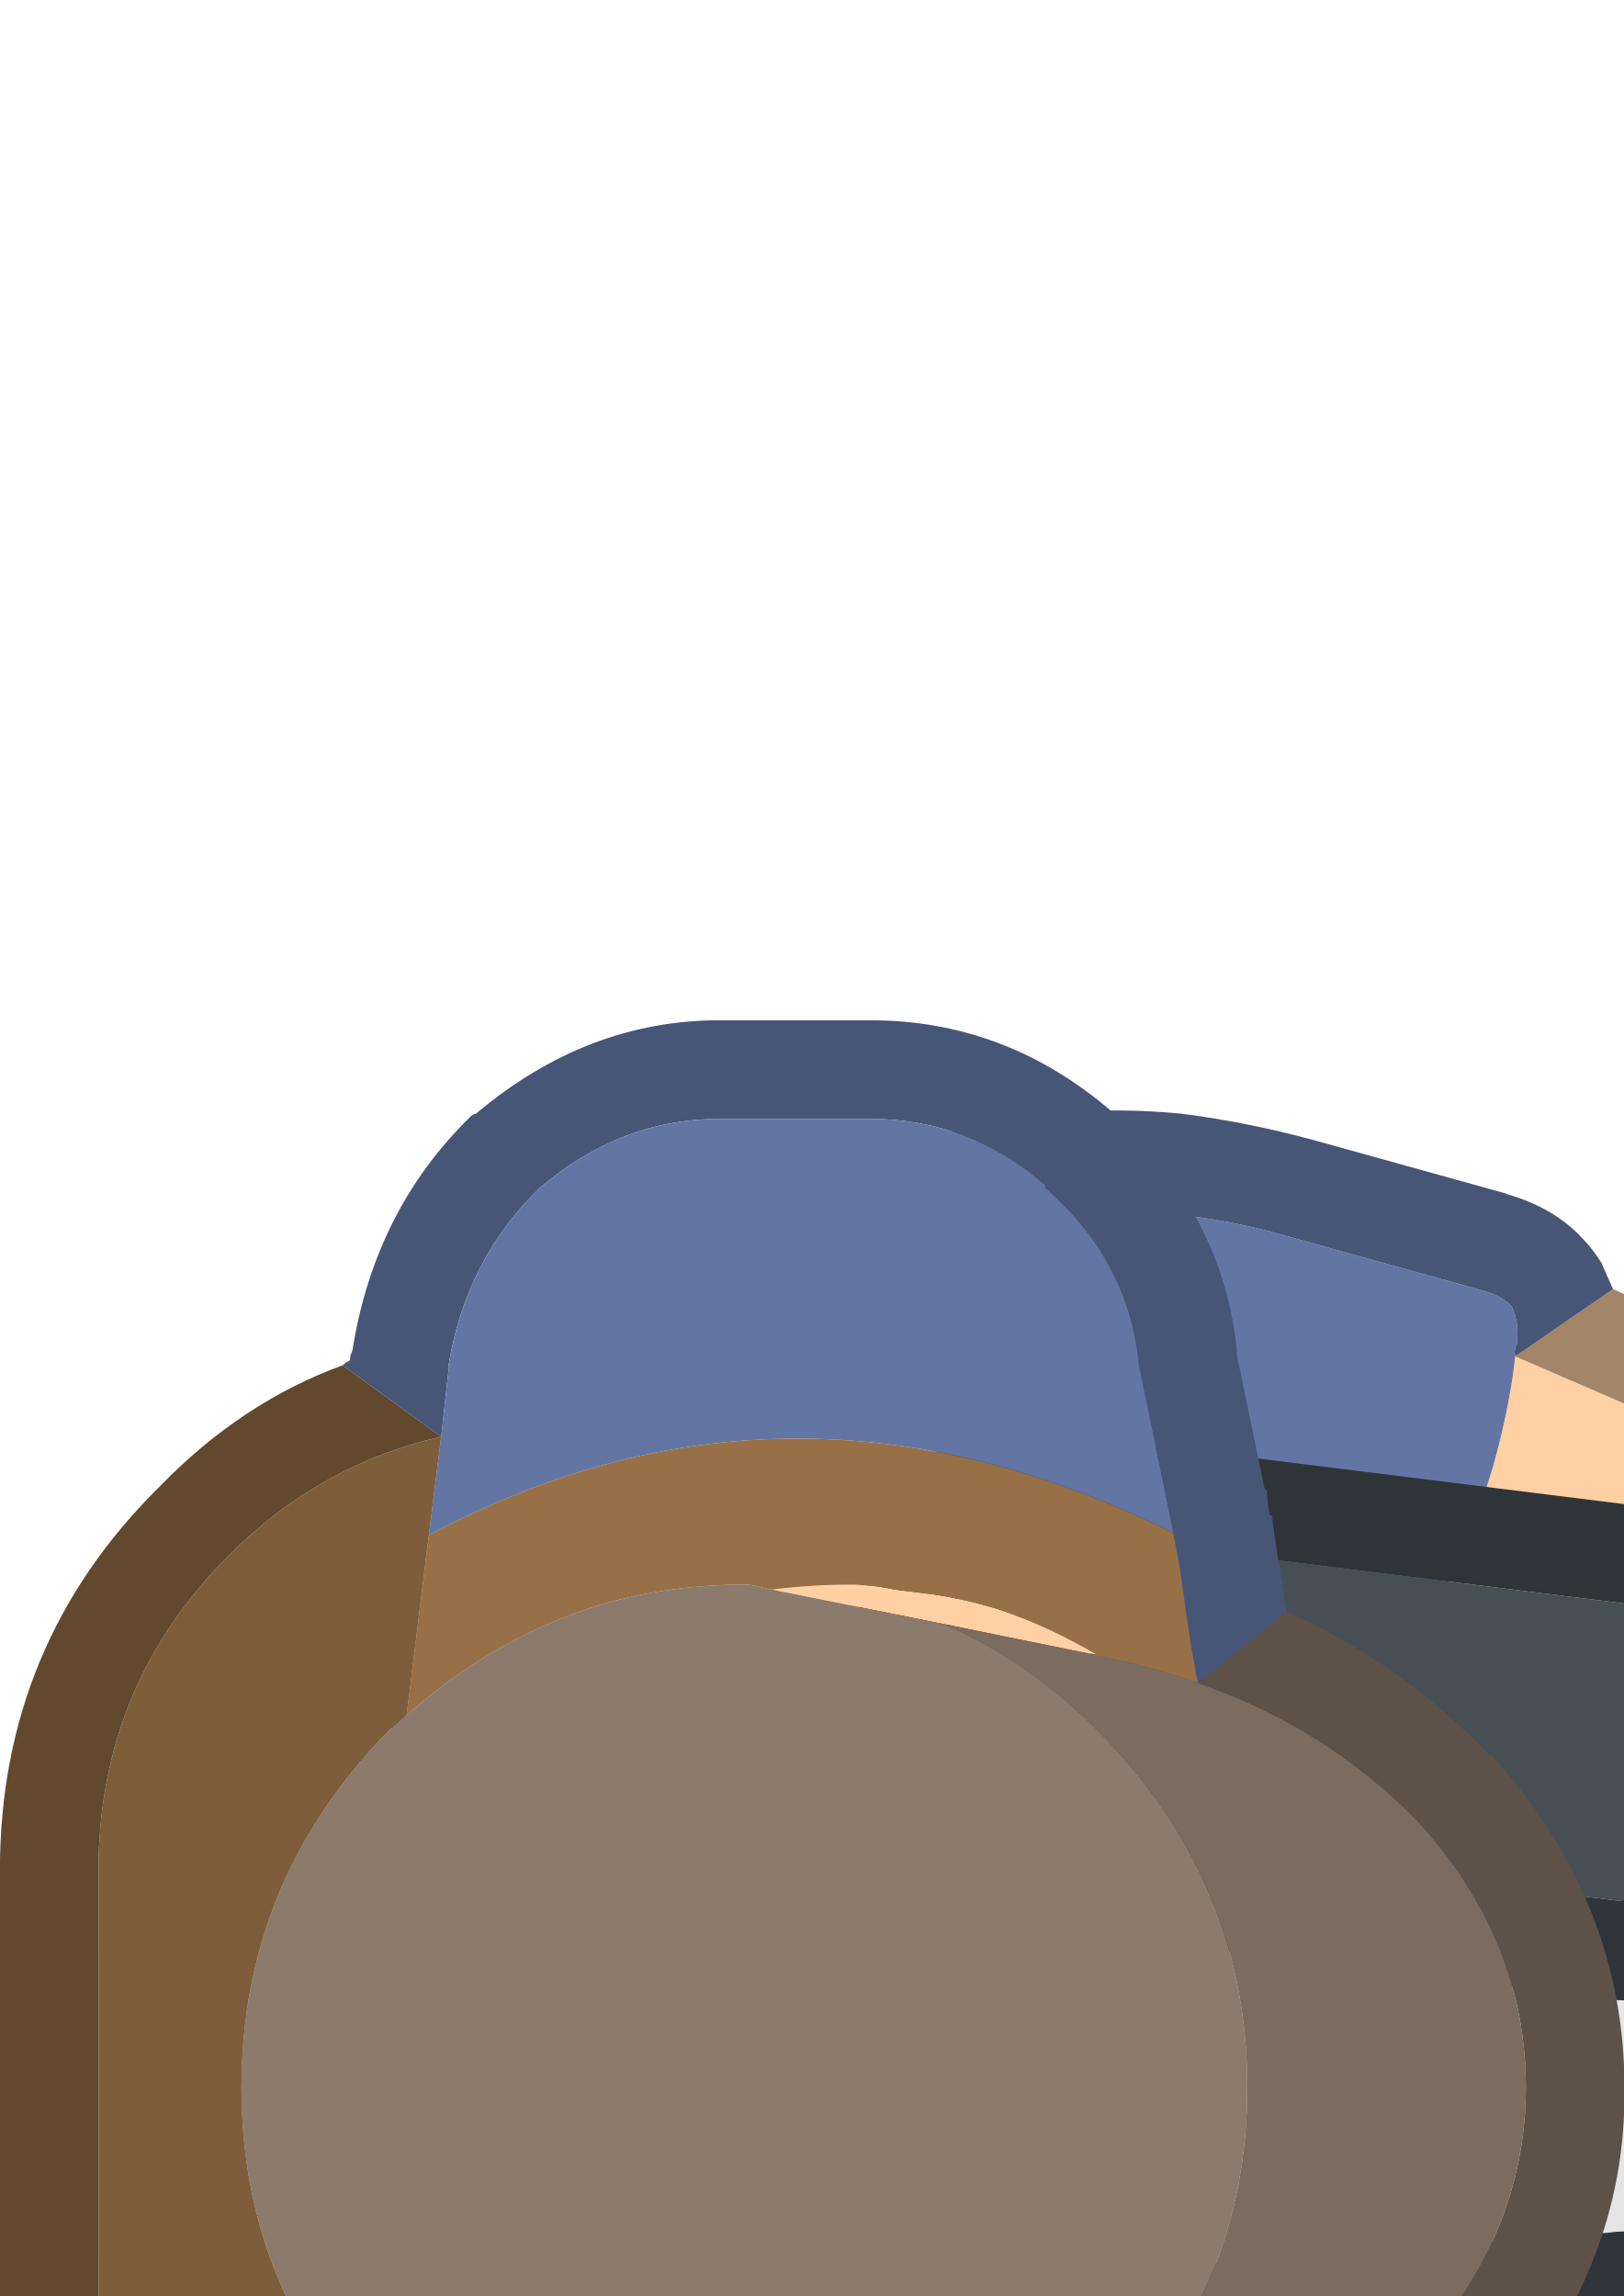
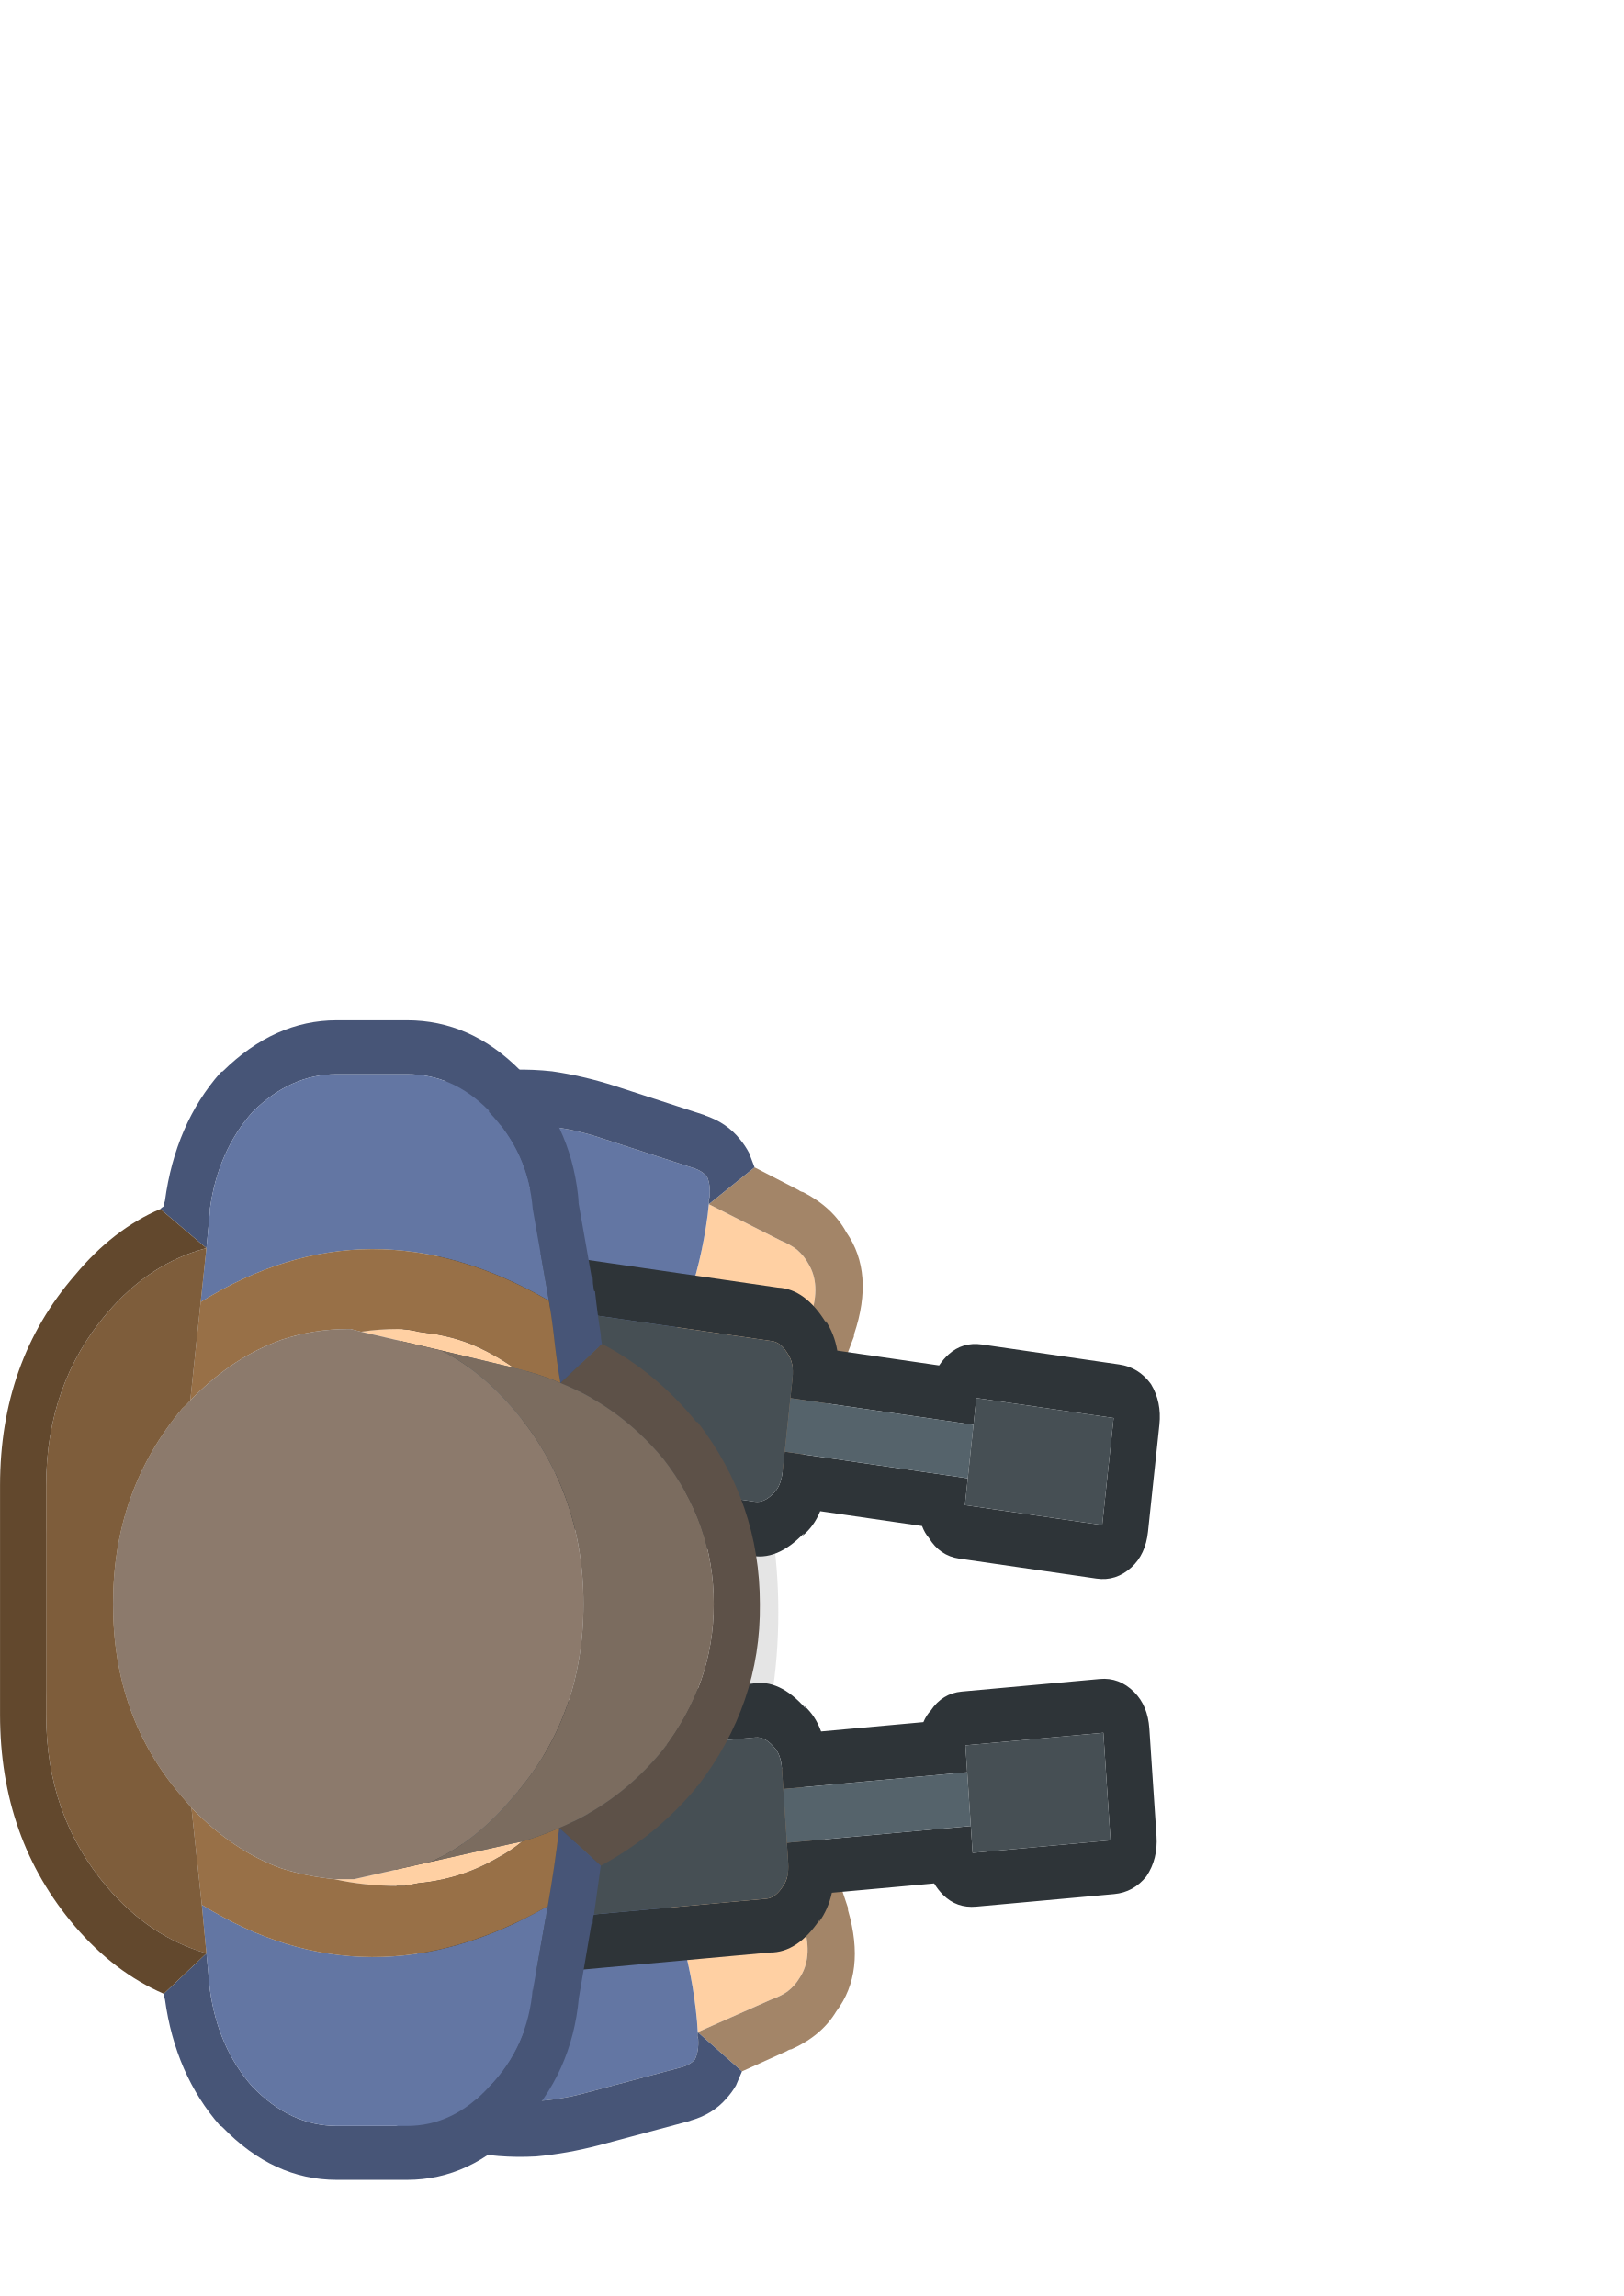
<svg xmlns="http://www.w3.org/2000/svg" width="210mm" height="297mm" viewBox="0 0 210 297" version="1.1" id="svg5992">
  <defs id="defs5989" />
  <g id="layer1">
-     <g id="g5972" transform="matrix(24.10062,0,0,24.09865,47372.987,4188.382)">
+     <g id="g5972" transform="matrix(11.27236,0,0,13.1844,22157.34,2351.241)">
      <g id="g1042">
        <g id="g1076">
          <g id="use5280" transform="matrix(0.2645833,0,0,0.2645833,-2784.85,-362)">
            <path fill="#000000" fill-opacity="0.102" stroke="none" d="m 3102.65,742.6 q -4.65,4.75 -4.65,11.35 0,6.65 4.65,11.3 4.7,4.75 11.3,4.75 6.7,0 11.3,-4.75 4.75,-4.65 4.75,-11.3 0,-6.6 -4.75,-11.35 -4.6,-4.6 -11.3,-4.6 -6.6,0 -11.3,4.6 z" id="path6139" />
          </g>
          <g id="g951" transform="matrix(0.9969737,-0.0777463,0.07773363,0.9969737,6.60287,-153.0072)">
            <g id="use5284" transform="matrix(0.2645833,0,0,0.2645833,-2784.85,-362)">
              <path fill="#ffd0a3" stroke="none" d="m 3127,762.75 -3.25,0.9 q 1.75,3.1 1.85,6.65 0,0.15 0,0.4 l 3.25,-0.95 q 0.45,-0.1 0.75,-0.25 0.35,-0.2 0.55,-0.45 0.65,-0.7 0.35,-1.9 l -0.85,-2.9 q 0,-0.1 -0.05,-0.2 -0.55,-1.85 -2.6,-1.3 z" id="path6129" />
              <path fill="#a38568" stroke="none" d="m 3126.45,760.85 h 0.05 l -2.05,0.55 -0.7,2.25 3.25,-0.9 q 2.05,-0.55 2.6,1.3 0.05,0.1 0.05,0.2 l 0.85,2.9 q 0.3,1.2 -0.35,1.9 -0.2,0.25 -0.55,0.45 -0.3,0.15 -0.75,0.25 l -3.25,0.95 1.8,1.6 2,-0.6 q 0.1,-0.05 0.2,-0.05 1.35,-0.4 2.05,-1.25 1.4,-1.35 0.8,-3.7 0,-0.05 0,-0.1 l -0.85,-2.8 q -0.5,-2.05 -1.85,-2.7 -0.1,-0.05 -0.15,-0.1 -1.2,-0.7 -3.15,-0.15 z" id="path6131" />
              <path fill="#6376a3" stroke="none" d="m 3118.25,769.95 q -1.1,1.1 -2.6,1.1 h -2.25 q -0.4,0 -0.75,-0.05 2.5,1.65 5.6,1.7 1.2,0.05 2.45,-0.15 l 4.05,-0.6 q 0.4,-0.05 0.65,-0.25 0.2,-0.3 0.2,-0.75 -0.05,-0.1 0,-0.25 0,-0.25 0,-0.4 -0.1,-3.55 -1.85,-6.65 h -0.05 q -0.1,-0.15 -0.1,-0.3 -0.2,-0.3 -0.6,-0.45 -0.3,-0.15 -0.65,0.05 l -2,0.55 q -0.1,0.8 -0.25,1.6 l -0.45,2.2 q -0.15,1.55 -1.4,2.65 z" id="path6133" />
              <path fill="#475577" stroke="none" d="m 3118.4,763.25 q -0.1,0.4 -0.15,0.8 -0.05,0.35 -0.1,0.7 v -0.05 l -0.45,2.2 q -0.05,0.1 -0.05,0.2 -0.1,0.8 -0.7,1.35 -0.05,0.05 -0.1,0.1 -0.5,0.5 -1.2,0.5 h -2.25 q -0.25,0 -0.45,0 -0.35,-0.1 -0.7,0 -0.3,0.05 -0.6,0.25 -0.65,0.35 -0.85,1 -0.25,0.65 -0.05,1.35 0.2,0.65 0.8,1.05 0.35,0.2 0.7,0.4 2.7,1.55 6,1.65 1.35,0 2.75,-0.2 l 4.05,-0.6 H 3125 q 1,-0.15 1.65,-0.7 0.25,-0.2 0.45,-0.45 0.15,-0.25 0.3,-0.5 l -1.8,-1.6 q -0.05,0.15 0,0.25 0,0.45 -0.2,0.75 -0.25,0.2 -0.65,0.25 l -4.05,0.6 q -1.25,0.2 -2.45,0.15 -3.1,-0.05 -5.6,-1.7 0.35,0.05 0.75,0.05 h 2.25 q 1.5,0 2.6,-1.1 1.25,-1.1 1.4,-2.65 l 0.45,-2.2 q 0.15,-0.8 0.25,-1.6 l 2,-0.55 q 0.35,-0.2 0.65,-0.05 0.4,0.15 0.6,0.45 0,0.15 0.1,0.3 h 0.05 l 0.7,-2.25 q -0.25,-0.15 -0.55,-0.3 -1.05,-0.6 -2.25,0 l -1.8,0.5 q -0.6,0.15 -1,0.6 -0.4,0.45 -0.45,1.05 z" id="path6135" />
            </g>
            <g id="use5288" transform="matrix(0.2645833,0,0,0.2645833,-2784.85,-362)">
              <path fill="#2e3438" stroke="none" d="m 3116,758 q -1.2,-0.1 -2.1,1 -0.9,0.75 -0.9,2.25 v 3.5 q 0,1.5 0.9,2.3 0.9,1.05 2.1,0.95 h 12.95 q 1.2,0.1 2.25,-1.05 l -0.05,0.1 q 0.45,-0.45 0.65,-1.05 h 4.45 q 0.15,0.25 0.35,0.45 0.55,0.55 1.4,0.55 h 6 q 0.85,0 1.45,-0.55 0.55,-0.6 0.55,-1.45 v -4 q 0,-0.85 -0.55,-1.4 -0.6,-0.6 -1.45,-0.6 h -6 q -0.85,0 -1.4,0.6 -0.2,0.15 -0.35,0.4 h -4.45 q -0.2,-0.6 -0.65,-1 l 0.05,0.1 q -1.05,-1.2 -2.25,-1.1 H 3116 m -0.7,2.4 q 0.3,-0.4 0.7,-0.4 h 12.95 q 0.4,0 0.75,0.4 0.3,0.3 0.3,0.85 V 762 h 8 v -1 h 6 v 4 h -6 v -1 h -8 v 0.75 q 0,0.55 -0.3,0.85 -0.35,0.4 -0.75,0.4 H 3116 q -0.4,0 -0.7,-0.4 -0.3,-0.3 -0.3,-0.85 v -3.5 q 0,-0.55 0.3,-0.85 z" id="path6121" />
              <path fill="#55636b" stroke="none" d="m 3130,762 v 2 h 8 v -2 h -8 m -8.5,-1 h -0.65 v 4 h 0.65 v -4 m -5.5,0 v 4 h 2.5 v -4 z" id="path6123" />
              <path fill="#464f54" stroke="none" d="m 3144,765 v -4 h -6 v 1 2 1 h 6 m -28,-5 q -0.4,0 -0.7,0.4 -0.3,0.3 -0.3,0.85 v 3.5 q 0,0.55 0.3,0.85 0.3,0.4 0.7,0.4 h 12.95 q 0.4,0 0.75,-0.4 0.3,-0.3 0.3,-0.85 v -0.75 -2 -0.75 q 0,-0.55 -0.3,-0.85 -0.35,-0.4 -0.75,-0.4 H 3116 m 0,5 v -4 h 2.5 v 4 h -2.5 m 4.85,-4 h 0.65 v 4 h -0.65 z" id="path6125" />
            </g>
          </g>
          <g id="g971" transform="matrix(0.9923407,0.1235413,0.1235211,-0.9923407,4.897407,-81.51774)">
            <g id="g961" transform="matrix(0.2645833,0,0,0.2645833,-2784.85,-362)">
              <path fill="#ffd0a3" stroke="none" d="m 3127,762.75 -3.25,0.9 q 1.75,3.1 1.85,6.65 0,0.15 0,0.4 l 3.25,-0.95 q 0.45,-0.1 0.75,-0.25 0.35,-0.2 0.55,-0.45 0.65,-0.7 0.35,-1.9 l -0.85,-2.9 q 0,-0.1 -0.05,-0.2 -0.55,-1.85 -2.6,-1.3 z" id="path953" />
              <path fill="#a38568" stroke="none" d="m 3126.45,760.85 h 0.05 l -2.05,0.55 -0.7,2.25 3.25,-0.9 q 2.05,-0.55 2.6,1.3 0.05,0.1 0.05,0.2 l 0.85,2.9 q 0.3,1.2 -0.35,1.9 -0.2,0.25 -0.55,0.45 -0.3,0.15 -0.75,0.25 l -3.25,0.95 1.8,1.6 2,-0.6 q 0.1,-0.05 0.2,-0.05 1.35,-0.4 2.05,-1.25 1.4,-1.35 0.8,-3.7 0,-0.05 0,-0.1 l -0.85,-2.8 q -0.5,-2.05 -1.85,-2.7 -0.1,-0.05 -0.15,-0.1 -1.2,-0.7 -3.15,-0.15 z" id="path955" />
              <path fill="#6376a3" stroke="none" d="m 3118.25,769.95 q -1.1,1.1 -2.6,1.1 h -2.25 q -0.4,0 -0.75,-0.05 2.5,1.65 5.6,1.7 1.2,0.05 2.45,-0.15 l 4.05,-0.6 q 0.4,-0.05 0.65,-0.25 0.2,-0.3 0.2,-0.75 -0.05,-0.1 0,-0.25 0,-0.25 0,-0.4 -0.1,-3.55 -1.85,-6.65 h -0.05 q -0.1,-0.15 -0.1,-0.3 -0.2,-0.3 -0.6,-0.45 -0.3,-0.15 -0.65,0.05 l -2,0.55 q -0.1,0.8 -0.25,1.6 l -0.45,2.2 q -0.15,1.55 -1.4,2.65 z" id="path957" />
              <path fill="#475577" stroke="none" d="m 3118.4,763.25 q -0.1,0.4 -0.15,0.8 -0.05,0.35 -0.1,0.7 v -0.05 l -0.45,2.2 q -0.05,0.1 -0.05,0.2 -0.1,0.8 -0.7,1.35 -0.05,0.05 -0.1,0.1 -0.5,0.5 -1.2,0.5 h -2.25 q -0.25,0 -0.45,0 -0.35,-0.1 -0.7,0 -0.3,0.05 -0.6,0.25 -0.65,0.35 -0.85,1 -0.25,0.65 -0.05,1.35 0.2,0.65 0.8,1.05 0.35,0.2 0.7,0.4 2.7,1.55 6,1.65 1.35,0 2.75,-0.2 l 4.05,-0.6 H 3125 q 1,-0.15 1.65,-0.7 0.25,-0.2 0.45,-0.45 0.15,-0.25 0.3,-0.5 l -1.8,-1.6 q -0.05,0.15 0,0.25 0,0.45 -0.2,0.75 -0.25,0.2 -0.65,0.25 l -4.05,0.6 q -1.25,0.2 -2.45,0.15 -3.1,-0.05 -5.6,-1.7 0.35,0.05 0.75,0.05 h 2.25 q 1.5,0 2.6,-1.1 1.25,-1.1 1.4,-2.65 l 0.45,-2.2 q 0.15,-0.8 0.25,-1.6 l 2,-0.55 q 0.35,-0.2 0.65,-0.05 0.4,0.15 0.6,0.45 0,0.15 0.1,0.3 h 0.05 l 0.7,-2.25 q -0.25,-0.15 -0.55,-0.3 -1.05,-0.6 -2.25,0 l -1.8,0.5 q -0.6,0.15 -1,0.6 -0.4,0.45 -0.45,1.05 z" id="path959" />
            </g>
            <g id="g969" transform="matrix(0.2645833,0,0,0.2645833,-2784.85,-362)">
              <path fill="#2e3438" stroke="none" d="m 3116,758 q -1.2,-0.1 -2.1,1 -0.9,0.75 -0.9,2.25 v 3.5 q 0,1.5 0.9,2.3 0.9,1.05 2.1,0.95 h 12.95 q 1.2,0.1 2.25,-1.05 l -0.05,0.1 q 0.45,-0.45 0.65,-1.05 h 4.45 q 0.15,0.25 0.35,0.45 0.55,0.55 1.4,0.55 h 6 q 0.85,0 1.45,-0.55 0.55,-0.6 0.55,-1.45 v -4 q 0,-0.85 -0.55,-1.4 -0.6,-0.6 -1.45,-0.6 h -6 q -0.85,0 -1.4,0.6 -0.2,0.15 -0.35,0.4 h -4.45 q -0.2,-0.6 -0.65,-1 l 0.05,0.1 q -1.05,-1.2 -2.25,-1.1 H 3116 m -0.7,2.4 q 0.3,-0.4 0.7,-0.4 h 12.95 q 0.4,0 0.75,0.4 0.3,0.3 0.3,0.85 V 762 h 8 v -1 h 6 v 4 h -6 v -1 h -8 v 0.75 q 0,0.55 -0.3,0.85 -0.35,0.4 -0.75,0.4 H 3116 q -0.4,0 -0.7,-0.4 -0.3,-0.3 -0.3,-0.85 v -3.5 q 0,-0.55 0.3,-0.85 z" id="path963" />
              <path fill="#55636b" stroke="none" d="m 3130,762 v 2 h 8 v -2 h -8 m -8.5,-1 h -0.65 v 4 h 0.65 v -4 m -5.5,0 v 4 h 2.5 v -4 z" id="path965" />
              <path fill="#464f54" stroke="none" d="m 3144,765 v -4 h -6 v 1 2 1 h 6 m -28,-5 q -0.4,0 -0.7,0.4 -0.3,0.3 -0.3,0.85 v 3.5 q 0,0.55 0.3,0.85 0.3,0.4 0.7,0.4 h 12.95 q 0.4,0 0.75,-0.4 0.3,-0.3 0.3,-0.85 v -0.75 -2 -0.75 q 0,-0.55 -0.3,-0.85 -0.35,-0.4 -0.75,-0.4 H 3116 m 0,5 v -4 h 2.5 v 4 h -2.5 m 4.85,-4 h 0.65 v 4 h -0.65 z" id="path967" />
            </g>
          </g>
          <g id="use5292" transform="matrix(0.2645833,0,0,0.2645833,-2784.85,-362)">
            <path fill="#5d5148" stroke="none" d="m 3126.5,746.9 h -0.05 q -1.75,-1.85 -4.1,-2.9 l -1.8,1.45 q 2.6,0.9 4.45,2.8 2.2,2.4 2.2,5.4 0,2.95 -2.2,5.4 -1.85,1.95 -4.5,2.9 l 1.8,1.4 q 2.4,-1.1 4.15,-2.9 0,-0.05 0.05,-0.05 2.75,-3.05 2.7,-6.75 0,-3.75 -2.7,-6.75 z" id="path6101" />
            <path fill="#475577" stroke="none" d="m 3113.9,773 h -3.05 q -2,0 -3.65,-1.45 -1.5,-1.45 -1.85,-3.6 l -0.15,-1.35 -1.85,1.5 v 0.1 l 0.05,0.1 q 0.45,2.8 2.4,4.7 0.05,0 0.1,0.05 2.2,1.95 4.95,1.95 h 3.05 q 2.75,0 4.9,-1.95 0,-0.05 0.05,-0.05 2.2,-1.95 2.5,-4.75 l 0.55,-2.75 h 0.05 q 0,-0.2 0.05,-0.35 v 0.05 q 0.15,-0.9 0.3,-1.85 l -1.8,-1.4 q -0.2,1.45 -0.5,2.9 0,0.1 -0.05,0.25 l -0.6,2.9 v -0.1 q -0.2,2.15 -1.9,3.65 -1.55,1.45 -3.55,1.45 m 5.2,-38.8 q -0.15,-0.2 -0.3,-0.35 -2.15,-1.85 -4.9,-1.85 h -3.05 q -2.7,0 -4.95,1.9 -0.05,0 -0.1,0.05 -1.95,1.9 -2.4,4.75 -0.05,0.1 -0.05,0.2 -0.1,0.05 -0.15,0.1 l 2,1.45 0.15,-1.35 V 739 q 0.35,-2.15 1.85,-3.6 1.65,-1.4 3.65,-1.4 h 3.05 q 2,0 3.55,1.35 v 0.05 q 1.7,1.5 1.9,3.6 l 0.6,2.9 q 0.05,0.25 0.1,0.5 0.15,0.75 0.25,1.55 0.1,0.75 0.25,1.5 l 1.8,-1.45 q -0.05,-0.2 -0.05,-0.35 -0.15,-0.8 -0.25,-1.6 -0.05,0 -0.05,-0.05 -0.05,-0.25 -0.05,-0.45 l -0.05,-0.05 -0.6,-2.9 0.05,0.2 q -0.25,-2.7 -2.25,-4.6 z" id="path6103" />
            <path fill="#ffd0a3" stroke="none" d="m 3111.35,763.85 q -0.3,0 -0.6,0 1.3,0.25 2.75,0.25 0.15,0 0.3,0 0.3,-0.05 0.6,-0.1 1.85,-0.15 3.45,-0.95 0.55,-0.25 1.05,-0.6 -0.3,0.05 -0.55,0.1 l -3.4,0.65 -3.35,0.65 q -0.15,0 -0.25,0 m 3.85,-20.2 q -0.4,-0.05 -0.8,-0.1 -0.45,-0.1 -0.9,-0.1 -0.8,0 -1.6,0.1 l 3.5,0.7 2.95,0.6 q 0.1,0 0.2,0.05 -1,-0.6 -2.05,-0.95 -0.65,-0.2 -1.3,-0.3 z" id="path6105" />
            <path fill="#6376a3" stroke="none" d="m 3105,764.8 0.2,1.8 0.15,1.35 q 0.35,2.15 1.85,3.6 1.65,1.45 3.65,1.45 h 3.05 q 2,0 3.55,-1.45 1.7,-1.5 1.9,-3.65 v 0.1 l 0.6,-2.9 q 0.05,-0.15 0.05,-0.25 -7.75,3.8 -15,-0.05 m 14.95,-22.9 -0.6,-2.9 q -0.2,-2.1 -1.9,-3.6 v -0.05 Q 3115.9,734 3113.9,734 h -3.05 q -2,0 -3.65,1.4 -1.5,1.45 -1.85,3.6 v 0.1 l -0.15,1.35 -0.25,2 q 7.3,-3.9 15.1,-0.05 -0.05,-0.25 -0.1,-0.5 z" id="path6107" />
            <path fill="#987047" stroke="none" d="m 3104.55,761.2 0.45,3.6 q 7.25,3.85 15,0.05 0.3,-1.45 0.5,-2.9 -0.8,0.3 -1.6,0.5 -0.5,0.35 -1.05,0.6 -1.6,0.8 -3.45,0.95 -0.3,0.05 -0.6,0.1 -0.15,0 -0.3,0 -1.45,0 -2.75,-0.25 -1.2,-0.1 -2.3,-0.4 -2.1,-0.65 -3.9,-2.25 m 9.85,-17.65 q 0.4,0.05 0.8,0.1 0.65,0.1 1.3,0.3 1.05,0.35 2.05,0.95 1.05,0.2 2,0.55 -0.15,-0.75 -0.25,-1.5 -0.1,-0.8 -0.25,-1.55 -7.8,-3.85 -15.1,0.05 l -0.45,3.65 q 1.7,-1.5 3.65,-2.15 0.15,-0.05 0.3,-0.1 1.4,-0.4 2.9,-0.4 0.05,0 0.1,0 l 0.45,0.1 q 0.8,-0.1 1.6,-0.1 0.45,0 0.9,0.1 z" id="path6109" />
            <path fill="#8c7a6c" stroke="none" d="m 3111.35,743.45 q -1.5,0 -2.9,0.4 -0.15,0.05 -0.3,0.1 -1.95,0.65 -3.65,2.15 -0.15,0.15 -0.35,0.3 -3,3.05 -3,7.25 0,4.2 3,7.15 0.2,0.2 0.4,0.4 1.8,1.6 3.9,2.25 1.1,0.3 2.3,0.4 0.3,0 0.6,0 0.1,0 0.25,0 l 3.35,-0.65 q 1.95,-0.75 3.55,-2.4 3.05,-2.95 3.05,-7.15 0,-4.2 -3.05,-7.25 -1.4,-1.4 -3.1,-2.15 l -3.5,-0.7 -0.45,-0.1 q -0.05,0 -0.1,0 z" id="path6111" />
            <path fill="#7b6c5f" stroke="none" d="m 3118.35,744.85 -2.95,-0.6 q 1.7,0.75 3.1,2.15 3.05,3.05 3.05,7.25 0,4.2 -3.05,7.15 -1.6,1.65 -3.55,2.4 l 3.4,-0.65 q 0.25,-0.05 0.55,-0.1 0.8,-0.2 1.6,-0.5 2.65,-0.95 4.5,-2.9 2.2,-2.45 2.2,-5.4 0,-3 -2.2,-5.4 -1.85,-1.9 -4.45,-2.8 -0.95,-0.35 -2,-0.55 -0.1,-0.05 -0.2,-0.05 z" id="path6113" />
            <path fill="#7e5d3b" stroke="none" d="m 3104.95,742.45 0.25,-2 q -2.45,0.55 -4.3,2.4 -2.65,2.65 -2.65,6.4 v 8.5 q 0,3.75 2.65,6.4 1.85,1.85 4.3,2.45 l -0.2,-1.8 -0.45,-3.6 q -0.2,-0.2 -0.4,-0.4 -3,-2.95 -3,-7.15 0,-4.2 3,-7.25 0.2,-0.15 0.35,-0.3 z" id="path6115" />
            <path fill="#62482d" stroke="none" d="m 3103.2,739 q -2.05,0.75 -3.7,2.45 -3.25,3.2 -3.25,7.8 v 8.5 q 0,4.6 3.25,7.85 1.7,1.7 3.85,2.5 l 1.85,-1.5 q -2.45,-0.6 -4.3,-2.45 -2.65,-2.65 -2.65,-6.4 v -8.5 q 0,-3.75 2.65,-6.4 1.85,-1.85 4.3,-2.4 z" id="path6117" />
          </g>
        </g>
      </g>
    </g>
  </g>
</svg>
